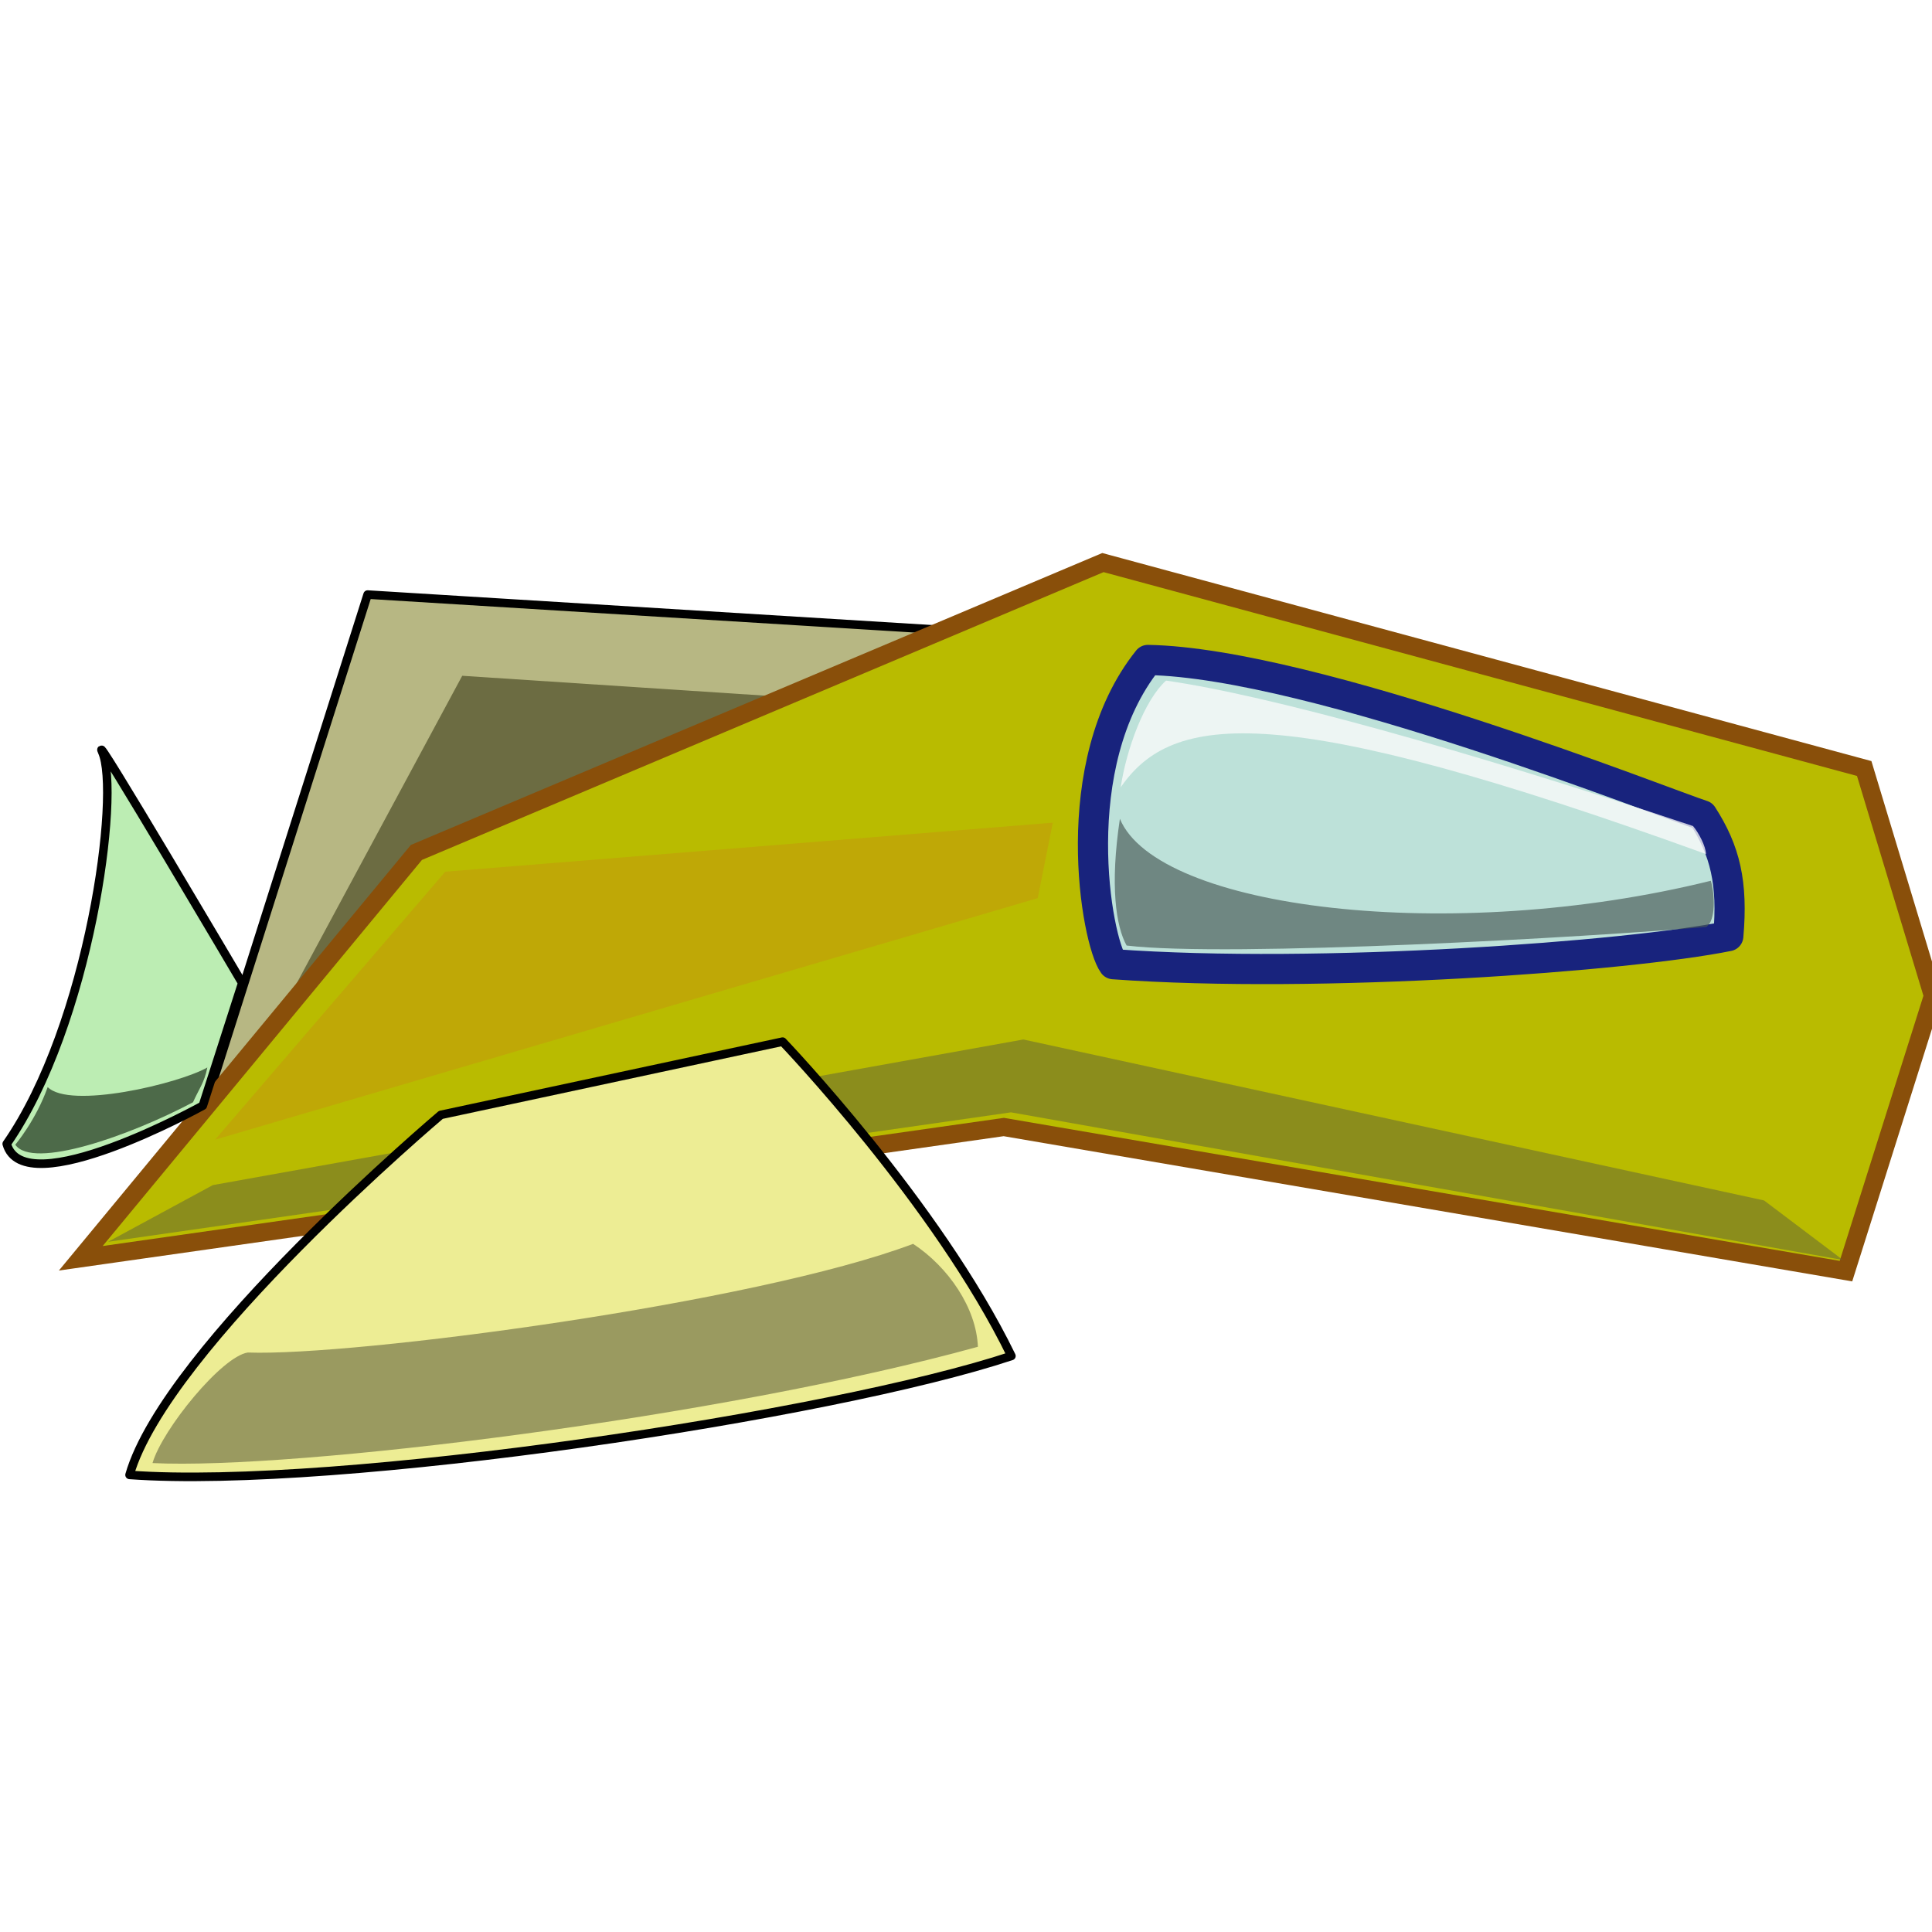
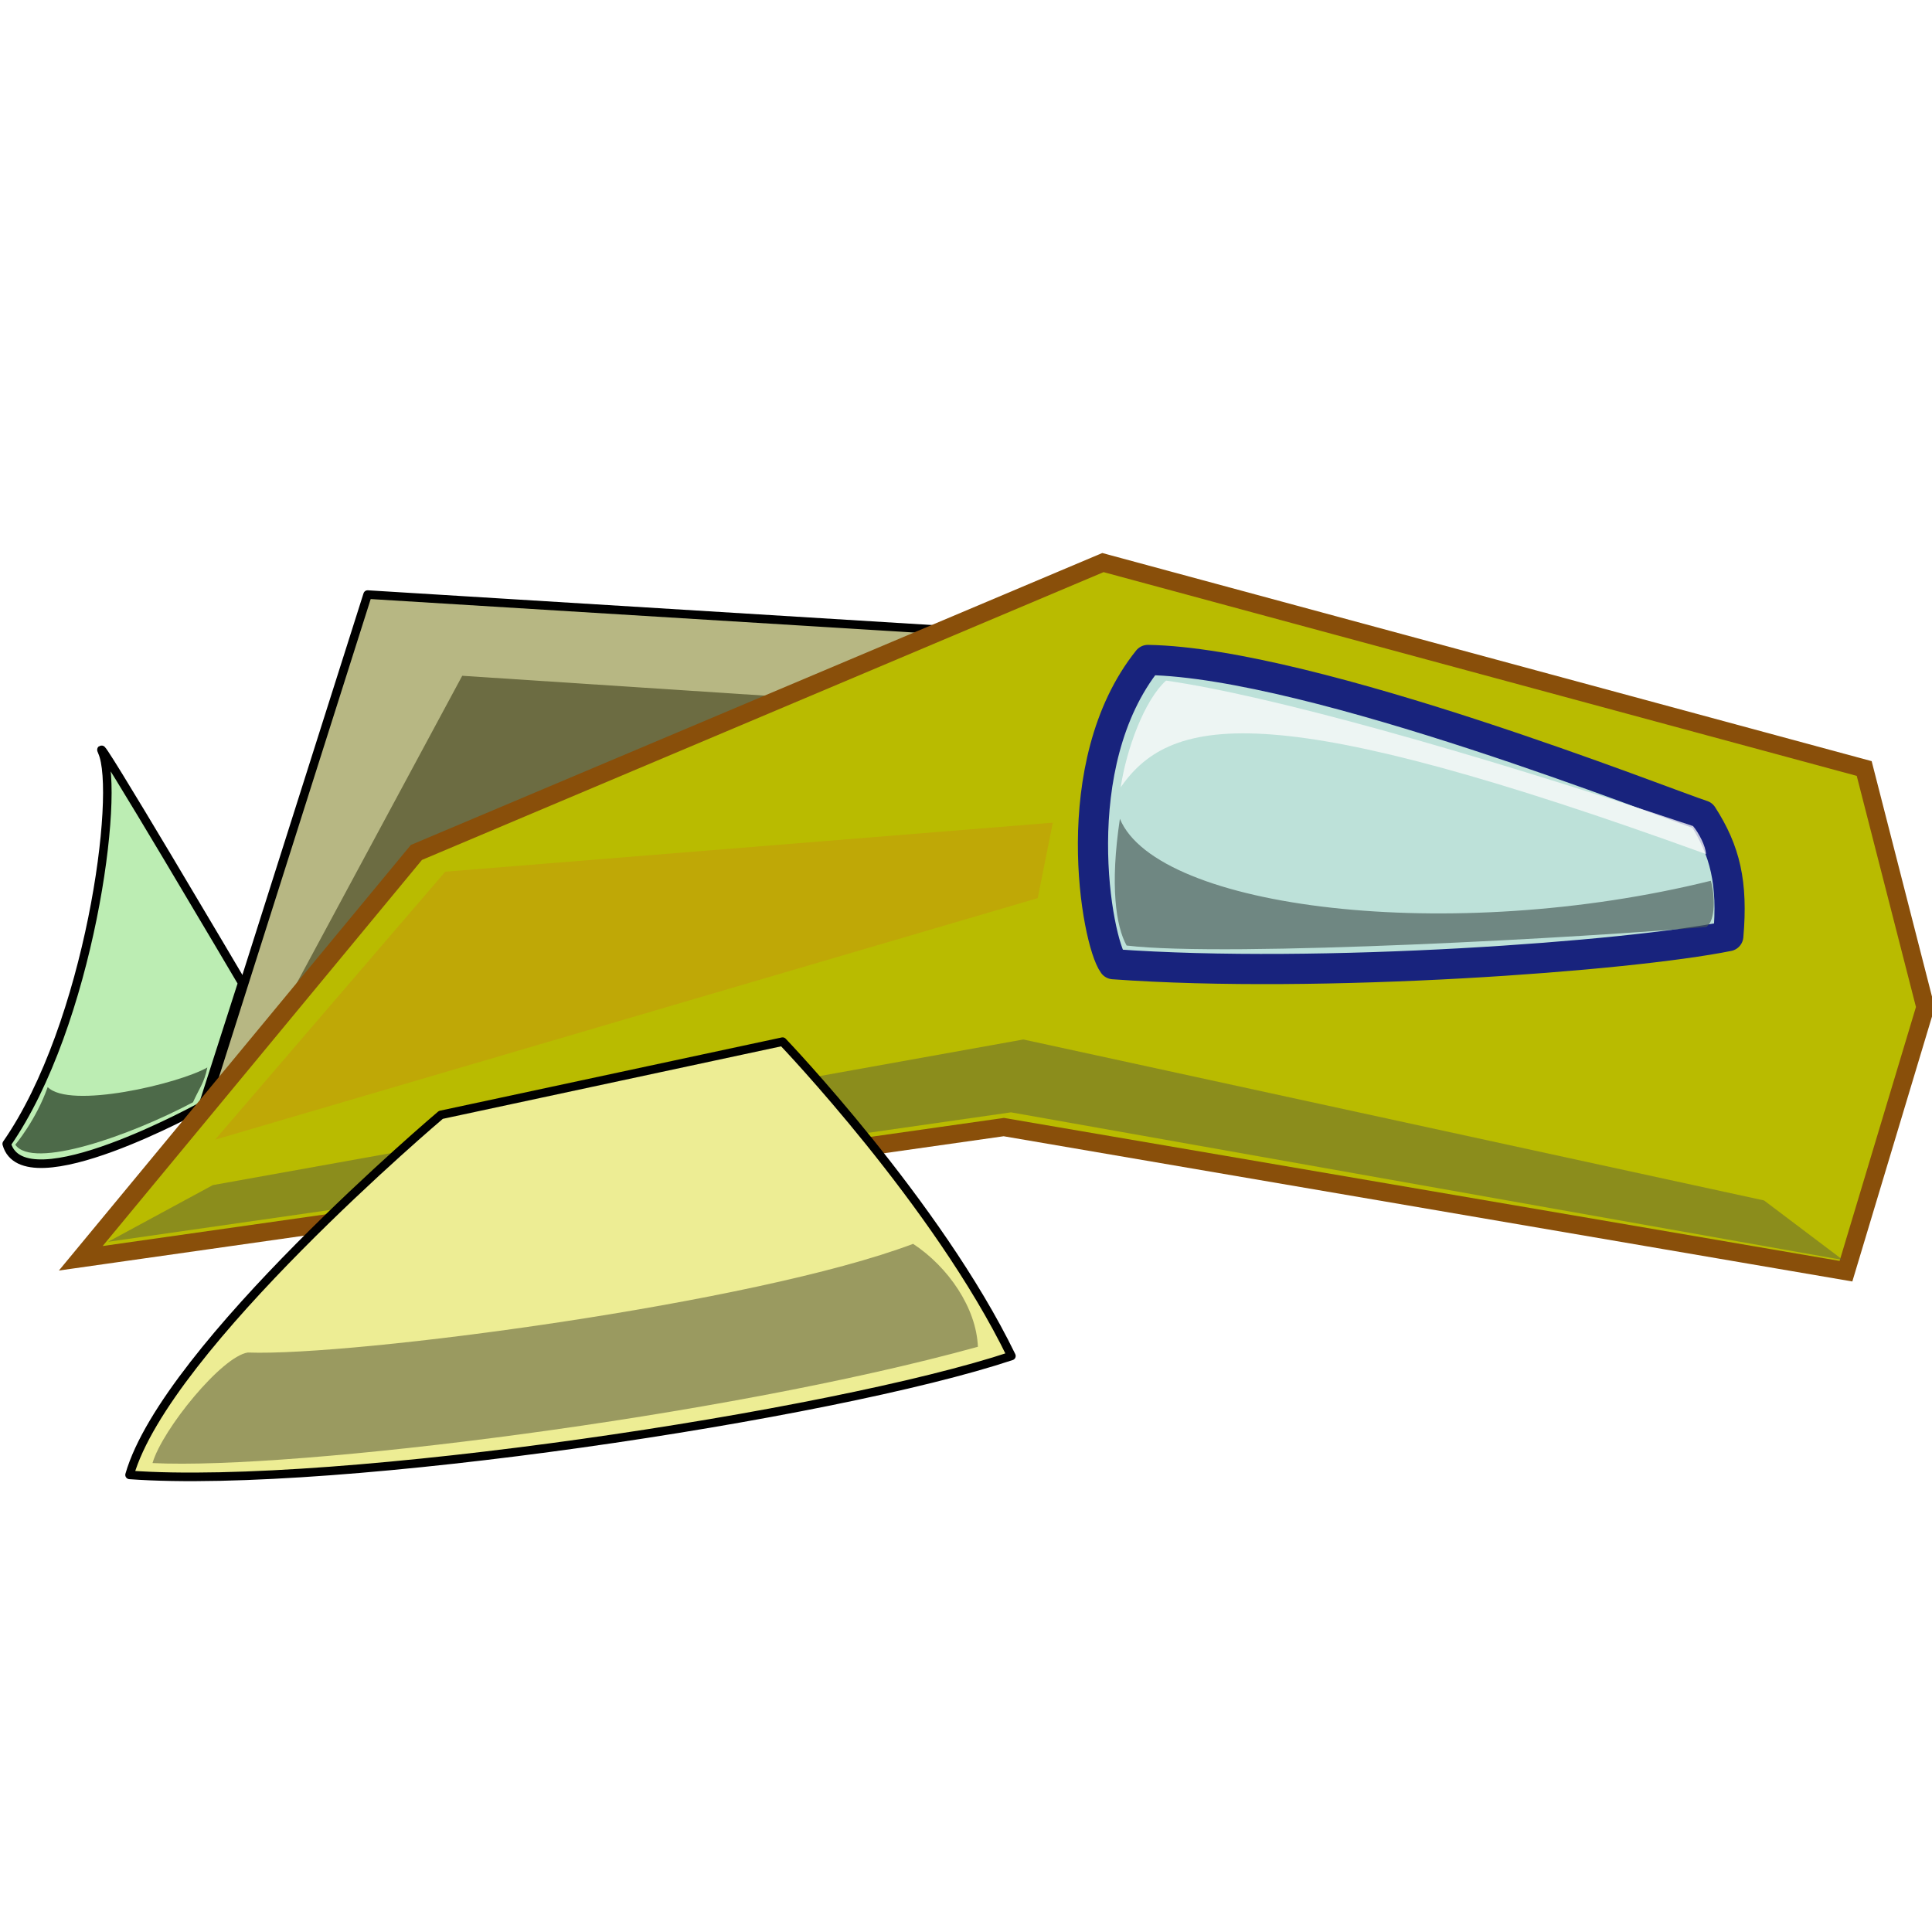
<svg xmlns="http://www.w3.org/2000/svg" width="32px" height="32px" id="svg3818" version="1.1">
  <defs id="defs3820">
    <linearGradient id="linearGradient4420">
      <stop style="stop-color:#efef96;stop-opacity:1;" offset="0" id="stop4422" />
      <stop style="stop-color:#b2b270;stop-opacity:1;" offset="1" id="stop4424" />
    </linearGradient>
  </defs>
  <g id="layer1">
    <path style="fill:#b7b783;fill-opacity:1;stroke:#000000;stroke-width:0.142;stroke-linecap:round;stroke-linejoin:round;stroke-miterlimit:4;stroke-opacity:1;stroke-dasharray:none;stroke-dashoffset:0" d="m 3.385,18.366 2.704,-8.518 9.533,0.587 -3.519,5.351 z" id="path3816" />
    <path style="fill:#56562f;fill-opacity:0.771;stroke:none" d="m 3.899,18.171 3.757,-6.978 6.978,0.458 z" id="path3764" />
-     <path style="fill:#b9bb00;fill-opacity:1;stroke:#894f0a;stroke-width:0.3;stroke-miterlimit:4;stroke-opacity:1;stroke-dasharray:none" d="m 1.338,20.841 5.559,-6.722 11.371,-4.801 12.609,3.411 1.138,3.765 -1.44,4.56 -13.949,-2.387 z" id="path2996" />
    <path transform="matrix(0.0707554,0,0,0.0707554,-14.32941,-7.779926)" style="fill:#bcedb3;fill-opacity:1;stroke:#000000;stroke-width:2;stroke-linecap:butt;stroke-linejoin:round;stroke-miterlimit:4;stroke-opacity:1;stroke-dasharray:none;stroke-dashoffset:0" id="path3814" d="m 226.438,285.938 c 4.34,9.503 -2.983,63.946 -22.344,91.781 3.969,14.297 45.906,-8.938 45.906,-8.938 l 9.219,-28.719 c 0,0 -35.719,-60.558 -32.781,-54.125 z" />
+     <path style="fill:#b9bb00;fill-opacity:1;stroke:#894f0a;stroke-width:0.3;stroke-miterlimit:4;stroke-opacity:1;stroke-dasharray:none" d="m 1.338,20.841 5.559,-6.722 11.371,-4.801 12.609,3.411 1.013,3.953 -1.315,4.373 -13.949,-2.387 z" id="path2996" />
    <path style="fill:#bde1d9;fill-opacity:1;stroke:#18237d;stroke-width:0.5;stroke-linecap:butt;stroke-linejoin:round;stroke-miterlimit:4;stroke-opacity:1;stroke-dasharray:none;stroke-dashoffset:0" d="m 19.013,10.931 c -1.385,1.73 -0.851,4.662 -0.572,5.039 3.429,0.249 8.538,-0.132 10.185,-0.465 0.077,-0.88 -0.051,-1.415 -0.429,-2.001 -0.551,-0.173 -6.439,-2.525 -9.184,-2.573 z" id="path3772" />
    <path style="fill:#676834;fill-opacity:0.548;stroke:none" d="m 16.745,18.424 -14.955,2.144 1.735,-0.939 13.425,-2.412 12.268,2.666 1.308,0.987 z" id="path3762" />
    <path style="fill:#eded94;fill-opacity:1;stroke:#000000;stroke-width:0.142;stroke-linecap:round;stroke-linejoin:round;stroke-miterlimit:4;stroke-opacity:1;stroke-dasharray:none;stroke-dashoffset:0" d="m 7.302,18.466 5.66,-1.213 c 0,0 2.561,2.676 3.79,5.206 C 13.812,23.438 5.589,24.679 2.146,24.429 2.753,22.311 7.302,18.466 7.302,18.466 z" id="path3774" />
    <path style="fill:#32492e;fill-opacity:0.793;stroke:none" d="m 0.253,18.96 c 0,0 0.344,-0.407 0.537,-0.955 0.363,0.371 2.161,-0.051 2.644,-0.324 -0.048,0.252 -0.143,0.361 -0.237,0.576 -1.057,0.56 -2.656,1.117 -2.944,0.703 z" id="path2990" />
    <path style="fill:#5c5c39;fill-opacity:0.569;stroke:none" d="m 4.105,22.402 c -0.43,0.062 -1.416,1.272 -1.579,1.831 2.348,0.117 9.437,-0.757 13.671,-1.926 -0.025,-0.644 -0.491,-1.322 -1.073,-1.705 -2.611,0.987 -9.27,1.865 -11.019,1.8 z" id="path3766" />
    <path style="fill:#475955;fill-opacity:0.66;stroke:none" d="m 18.549,13.561 c -0.167,1.111 -0.065,1.782 0.111,2.1 1.68,0.202 7.737,-0.143 9.602,-0.308 0.159,-0.106 0.142,-0.537 0.075,-0.765 -4.309,1.067 -9.17,0.468 -9.788,-1.026 z" id="path3768" />
    <path style="fill:#fbfbfb;fill-opacity:0.771;stroke:none" d="m 19.313,11.273 c -0.356,0.322 -0.654,1.126 -0.751,1.768 0.855,-1.241 2.619,-1.46 9.695,1.105 -0.005,-0.132 -0.12,-0.351 -0.215,-0.464 C 24.297,12.428 20.991,11.511 19.313,11.273 z" id="path3770" />
    <path style="fill:#da5521;fill-opacity:0.188;stroke:none" d="m 7.375,14.438 -3.812,4.438 13.625,-4 0.25,-1.25 z" id="path3773" />
  </g>
</svg>
